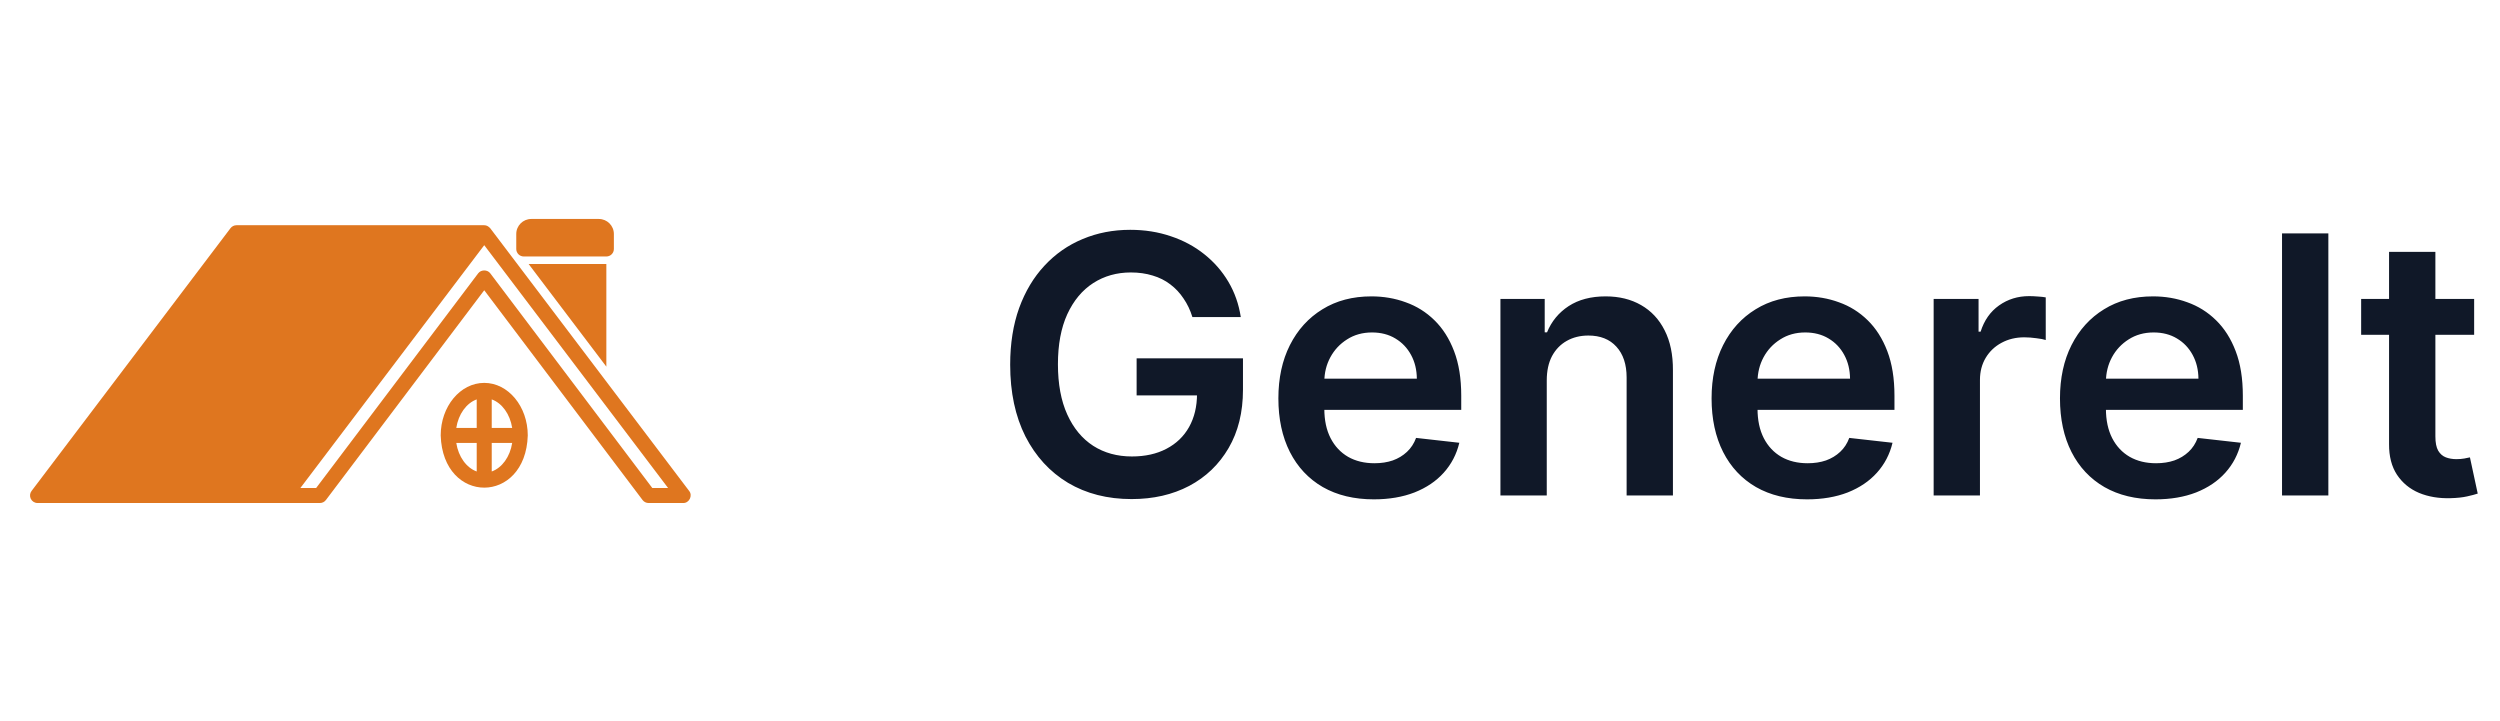
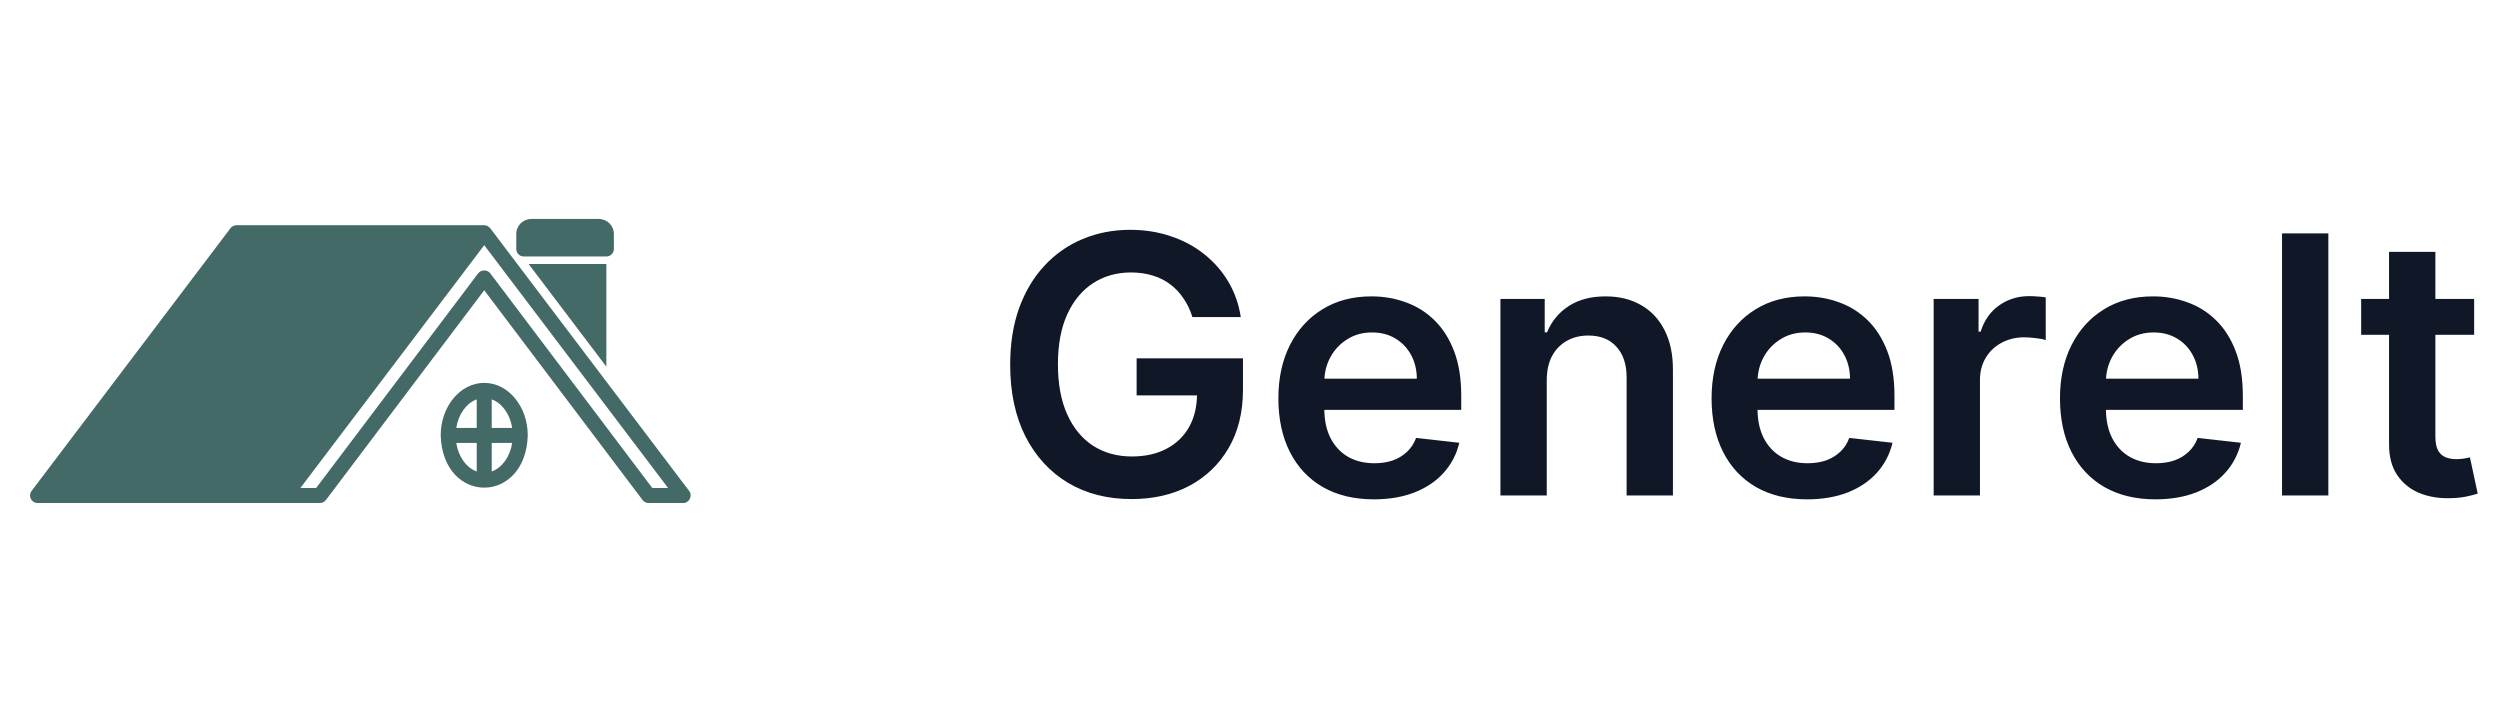
<svg xmlns="http://www.w3.org/2000/svg" width="111" height="32" viewBox="0 0 111 32" fill="none">
-   <path d="M27.256 10.388V11.055C27.256 11.239 27.106 11.388 26.922 11.388H23.256C23.072 11.388 22.922 11.239 22.922 11.055V10.388C22.922 10.021 23.221 9.722 23.589 9.722H26.589C26.956 9.722 27.256 10.021 27.256 10.388ZM23.471 11.722L26.922 16.279V11.722H23.471ZM30.333 22.334H28.796C28.692 22.334 28.593 22.285 28.53 22.201L21.5 12.887L14.47 22.201C14.407 22.285 14.309 22.334 14.204 22.334H1.667C1.54 22.334 1.424 22.262 1.368 22.149C1.312 22.035 1.324 21.9 1.401 21.799L10.234 10.132C10.297 10.049 10.396 10 10.5 10H21.5C21.611 9.998 21.696 10.06 21.765 10.132L30.599 21.799C30.767 22.007 30.599 22.342 30.333 22.334ZM29.663 21.667L21.5 10.886L13.337 21.667H14.037L21.233 12.133C21.36 11.966 21.64 11.966 21.766 12.133L28.962 21.667H29.663ZM23.433 19.334C23.338 22.424 19.663 22.424 19.567 19.334C19.567 18.047 20.434 17 21.5 17C22.566 17 23.433 18.047 23.433 19.334ZM21.833 17.733V19H22.741C22.645 18.385 22.29 17.898 21.833 17.733ZM20.259 19H21.166V17.733C20.71 17.898 20.354 18.385 20.259 19ZM21.166 20.934V19.667H20.259C20.354 20.283 20.71 20.769 21.166 20.934ZM22.741 19.667H21.833V20.934C22.29 20.769 22.645 20.283 22.741 19.667Z" fill="#DF761F" />
+   <path d="M27.256 10.388V11.055C27.256 11.239 27.106 11.388 26.922 11.388H23.256C23.072 11.388 22.922 11.239 22.922 11.055V10.388C22.922 10.021 23.221 9.722 23.589 9.722H26.589C26.956 9.722 27.256 10.021 27.256 10.388ZM23.471 11.722L26.922 16.279V11.722H23.471ZM30.333 22.334H28.796C28.692 22.334 28.593 22.285 28.53 22.201L21.5 12.887L14.47 22.201C14.407 22.285 14.309 22.334 14.204 22.334H1.667C1.54 22.334 1.424 22.262 1.368 22.149C1.312 22.035 1.324 21.9 1.401 21.799L10.234 10.132C10.297 10.049 10.396 10 10.5 10H21.5C21.611 9.998 21.696 10.06 21.765 10.132L30.599 21.799C30.767 22.007 30.599 22.342 30.333 22.334ZM29.663 21.667L21.5 10.886L13.337 21.667H14.037L21.233 12.133C21.36 11.966 21.64 11.966 21.766 12.133L28.962 21.667H29.663ZM23.433 19.334C23.338 22.424 19.663 22.424 19.567 19.334C19.567 18.047 20.434 17 21.5 17C22.566 17 23.433 18.047 23.433 19.334ZM21.833 17.733V19H22.741C22.645 18.385 22.29 17.898 21.833 17.733ZM20.259 19H21.166V17.733C20.71 17.898 20.354 18.385 20.259 19ZM21.166 20.934V19.667H20.259C20.354 20.283 20.71 20.769 21.166 20.934ZM22.741 19.667H21.833V20.934C22.29 20.769 22.645 20.283 22.741 19.667Z" fill="#446A68" />
  <path d="M52.943 14.079C52.849 13.773 52.718 13.498 52.551 13.256C52.388 13.009 52.191 12.799 51.96 12.625C51.733 12.451 51.472 12.32 51.176 12.233C50.881 12.142 50.559 12.097 50.21 12.097C49.585 12.097 49.028 12.254 48.54 12.568C48.051 12.883 47.667 13.345 47.386 13.954C47.11 14.561 46.972 15.299 46.972 16.171C46.972 17.049 47.11 17.794 47.386 18.403C47.663 19.013 48.047 19.477 48.54 19.796C49.032 20.11 49.604 20.267 50.256 20.267C50.847 20.267 51.358 20.153 51.79 19.926C52.225 19.699 52.561 19.377 52.795 18.96C53.03 18.54 53.148 18.047 53.148 17.483L53.625 17.557H50.466V15.909H55.188V17.307C55.188 18.303 54.975 19.165 54.551 19.892C54.127 20.619 53.544 21.18 52.801 21.574C52.059 21.964 51.206 22.159 50.244 22.159C49.172 22.159 48.231 21.919 47.42 21.438C46.614 20.953 45.983 20.265 45.528 19.375C45.078 18.481 44.852 17.421 44.852 16.193C44.852 15.254 44.985 14.415 45.25 13.676C45.519 12.938 45.894 12.311 46.375 11.796C46.856 11.277 47.42 10.883 48.068 10.614C48.716 10.341 49.42 10.204 50.182 10.204C50.826 10.204 51.426 10.299 51.983 10.489C52.54 10.674 53.034 10.939 53.466 11.284C53.901 11.629 54.26 12.038 54.54 12.511C54.82 12.985 55.004 13.508 55.091 14.079H52.943ZM60.999 22.171C60.124 22.171 59.368 21.989 58.731 21.625C58.099 21.258 57.612 20.739 57.271 20.068C56.93 19.394 56.76 18.6 56.76 17.688C56.76 16.79 56.93 16.002 57.271 15.324C57.616 14.642 58.097 14.112 58.715 13.733C59.332 13.35 60.057 13.159 60.891 13.159C61.428 13.159 61.936 13.246 62.413 13.421C62.894 13.591 63.319 13.856 63.686 14.216C64.057 14.576 64.349 15.034 64.561 15.591C64.773 16.144 64.879 16.803 64.879 17.568V18.199H57.726V16.812H62.908C62.904 16.419 62.819 16.068 62.652 15.761C62.485 15.451 62.252 15.206 61.953 15.028C61.658 14.85 61.313 14.761 60.919 14.761C60.499 14.761 60.129 14.864 59.811 15.068C59.493 15.269 59.245 15.534 59.067 15.864C58.892 16.189 58.803 16.547 58.8 16.938V18.148C58.8 18.655 58.892 19.091 59.078 19.454C59.264 19.814 59.523 20.091 59.856 20.284C60.19 20.474 60.58 20.568 61.027 20.568C61.326 20.568 61.597 20.526 61.84 20.443C62.082 20.356 62.292 20.229 62.47 20.062C62.648 19.896 62.783 19.689 62.874 19.443L64.794 19.659C64.673 20.167 64.442 20.61 64.101 20.989C63.764 21.364 63.332 21.655 62.805 21.864C62.279 22.068 61.677 22.171 60.999 22.171ZM68.676 16.886V22H66.619V13.273H68.585V14.756H68.688C68.888 14.267 69.208 13.879 69.648 13.591C70.091 13.303 70.638 13.159 71.29 13.159C71.892 13.159 72.417 13.288 72.864 13.546C73.314 13.803 73.663 14.176 73.909 14.665C74.159 15.153 74.282 15.746 74.278 16.443V22H72.222V16.761C72.222 16.178 72.07 15.722 71.767 15.392C71.468 15.062 71.053 14.898 70.523 14.898C70.163 14.898 69.843 14.977 69.562 15.136C69.286 15.292 69.068 15.517 68.909 15.812C68.754 16.108 68.676 16.466 68.676 16.886ZM80.233 22.171C79.358 22.171 78.602 21.989 77.966 21.625C77.333 21.258 76.847 20.739 76.506 20.068C76.165 19.394 75.994 18.6 75.994 17.688C75.994 16.79 76.165 16.002 76.506 15.324C76.85 14.642 77.331 14.112 77.949 13.733C78.566 13.35 79.292 13.159 80.125 13.159C80.663 13.159 81.171 13.246 81.648 13.421C82.129 13.591 82.553 13.856 82.921 14.216C83.292 14.576 83.583 15.034 83.796 15.591C84.008 16.144 84.114 16.803 84.114 17.568V18.199H76.96V16.812H82.142C82.138 16.419 82.053 16.068 81.886 15.761C81.72 15.451 81.487 15.206 81.188 15.028C80.892 14.85 80.547 14.761 80.153 14.761C79.733 14.761 79.364 14.864 79.046 15.068C78.727 15.269 78.479 15.534 78.301 15.864C78.127 16.189 78.038 16.547 78.034 16.938V18.148C78.034 18.655 78.127 19.091 78.312 19.454C78.498 19.814 78.758 20.091 79.091 20.284C79.424 20.474 79.814 20.568 80.261 20.568C80.561 20.568 80.831 20.526 81.074 20.443C81.316 20.356 81.526 20.229 81.704 20.062C81.883 19.896 82.017 19.689 82.108 19.443L84.028 19.659C83.907 20.167 83.676 20.61 83.335 20.989C82.998 21.364 82.566 21.655 82.04 21.864C81.513 22.068 80.911 22.171 80.233 22.171ZM85.854 22V13.273H87.848V14.727H87.939C88.098 14.223 88.371 13.835 88.757 13.562C89.147 13.286 89.592 13.148 90.092 13.148C90.206 13.148 90.333 13.153 90.473 13.165C90.617 13.172 90.736 13.186 90.831 13.204V15.097C90.744 15.066 90.606 15.04 90.416 15.017C90.231 14.991 90.051 14.977 89.876 14.977C89.501 14.977 89.164 15.059 88.865 15.222C88.57 15.381 88.337 15.602 88.166 15.886C87.996 16.171 87.91 16.498 87.91 16.869V22H85.854ZM95.702 22.171C94.827 22.171 94.071 21.989 93.435 21.625C92.802 21.258 92.315 20.739 91.974 20.068C91.633 19.394 91.463 18.6 91.463 17.688C91.463 16.79 91.633 16.002 91.974 15.324C92.319 14.642 92.8 14.112 93.418 13.733C94.035 13.35 94.76 13.159 95.594 13.159C96.132 13.159 96.639 13.246 97.117 13.421C97.597 13.591 98.022 13.856 98.389 14.216C98.76 14.576 99.052 15.034 99.264 15.591C99.476 16.144 99.582 16.803 99.582 17.568V18.199H92.429V16.812H97.611C97.607 16.419 97.522 16.068 97.355 15.761C97.188 15.451 96.956 15.206 96.656 15.028C96.361 14.85 96.016 14.761 95.622 14.761C95.202 14.761 94.832 14.864 94.514 15.068C94.196 15.269 93.948 15.534 93.77 15.864C93.596 16.189 93.507 16.547 93.503 16.938V18.148C93.503 18.655 93.596 19.091 93.781 19.454C93.967 19.814 94.226 20.091 94.56 20.284C94.893 20.474 95.283 20.568 95.73 20.568C96.029 20.568 96.3 20.526 96.543 20.443C96.785 20.356 96.995 20.229 97.173 20.062C97.351 19.896 97.486 19.689 97.577 19.443L99.497 19.659C99.376 20.167 99.145 20.61 98.804 20.989C98.467 21.364 98.035 21.655 97.508 21.864C96.982 22.068 96.38 22.171 95.702 22.171ZM103.379 10.364V22H101.322V10.364H103.379ZM109.852 13.273V14.864H104.835V13.273H109.852ZM106.074 11.182H108.131V19.375C108.131 19.651 108.172 19.864 108.256 20.011C108.343 20.155 108.456 20.254 108.597 20.307C108.737 20.36 108.892 20.386 109.062 20.386C109.191 20.386 109.309 20.377 109.415 20.358C109.525 20.339 109.608 20.322 109.665 20.307L110.011 21.915C109.902 21.953 109.744 21.994 109.54 22.04C109.339 22.085 109.093 22.112 108.801 22.119C108.286 22.134 107.822 22.057 107.409 21.886C106.996 21.712 106.669 21.443 106.426 21.079C106.188 20.716 106.07 20.261 106.074 19.716V11.182Z" fill="#101828" />
</svg>
